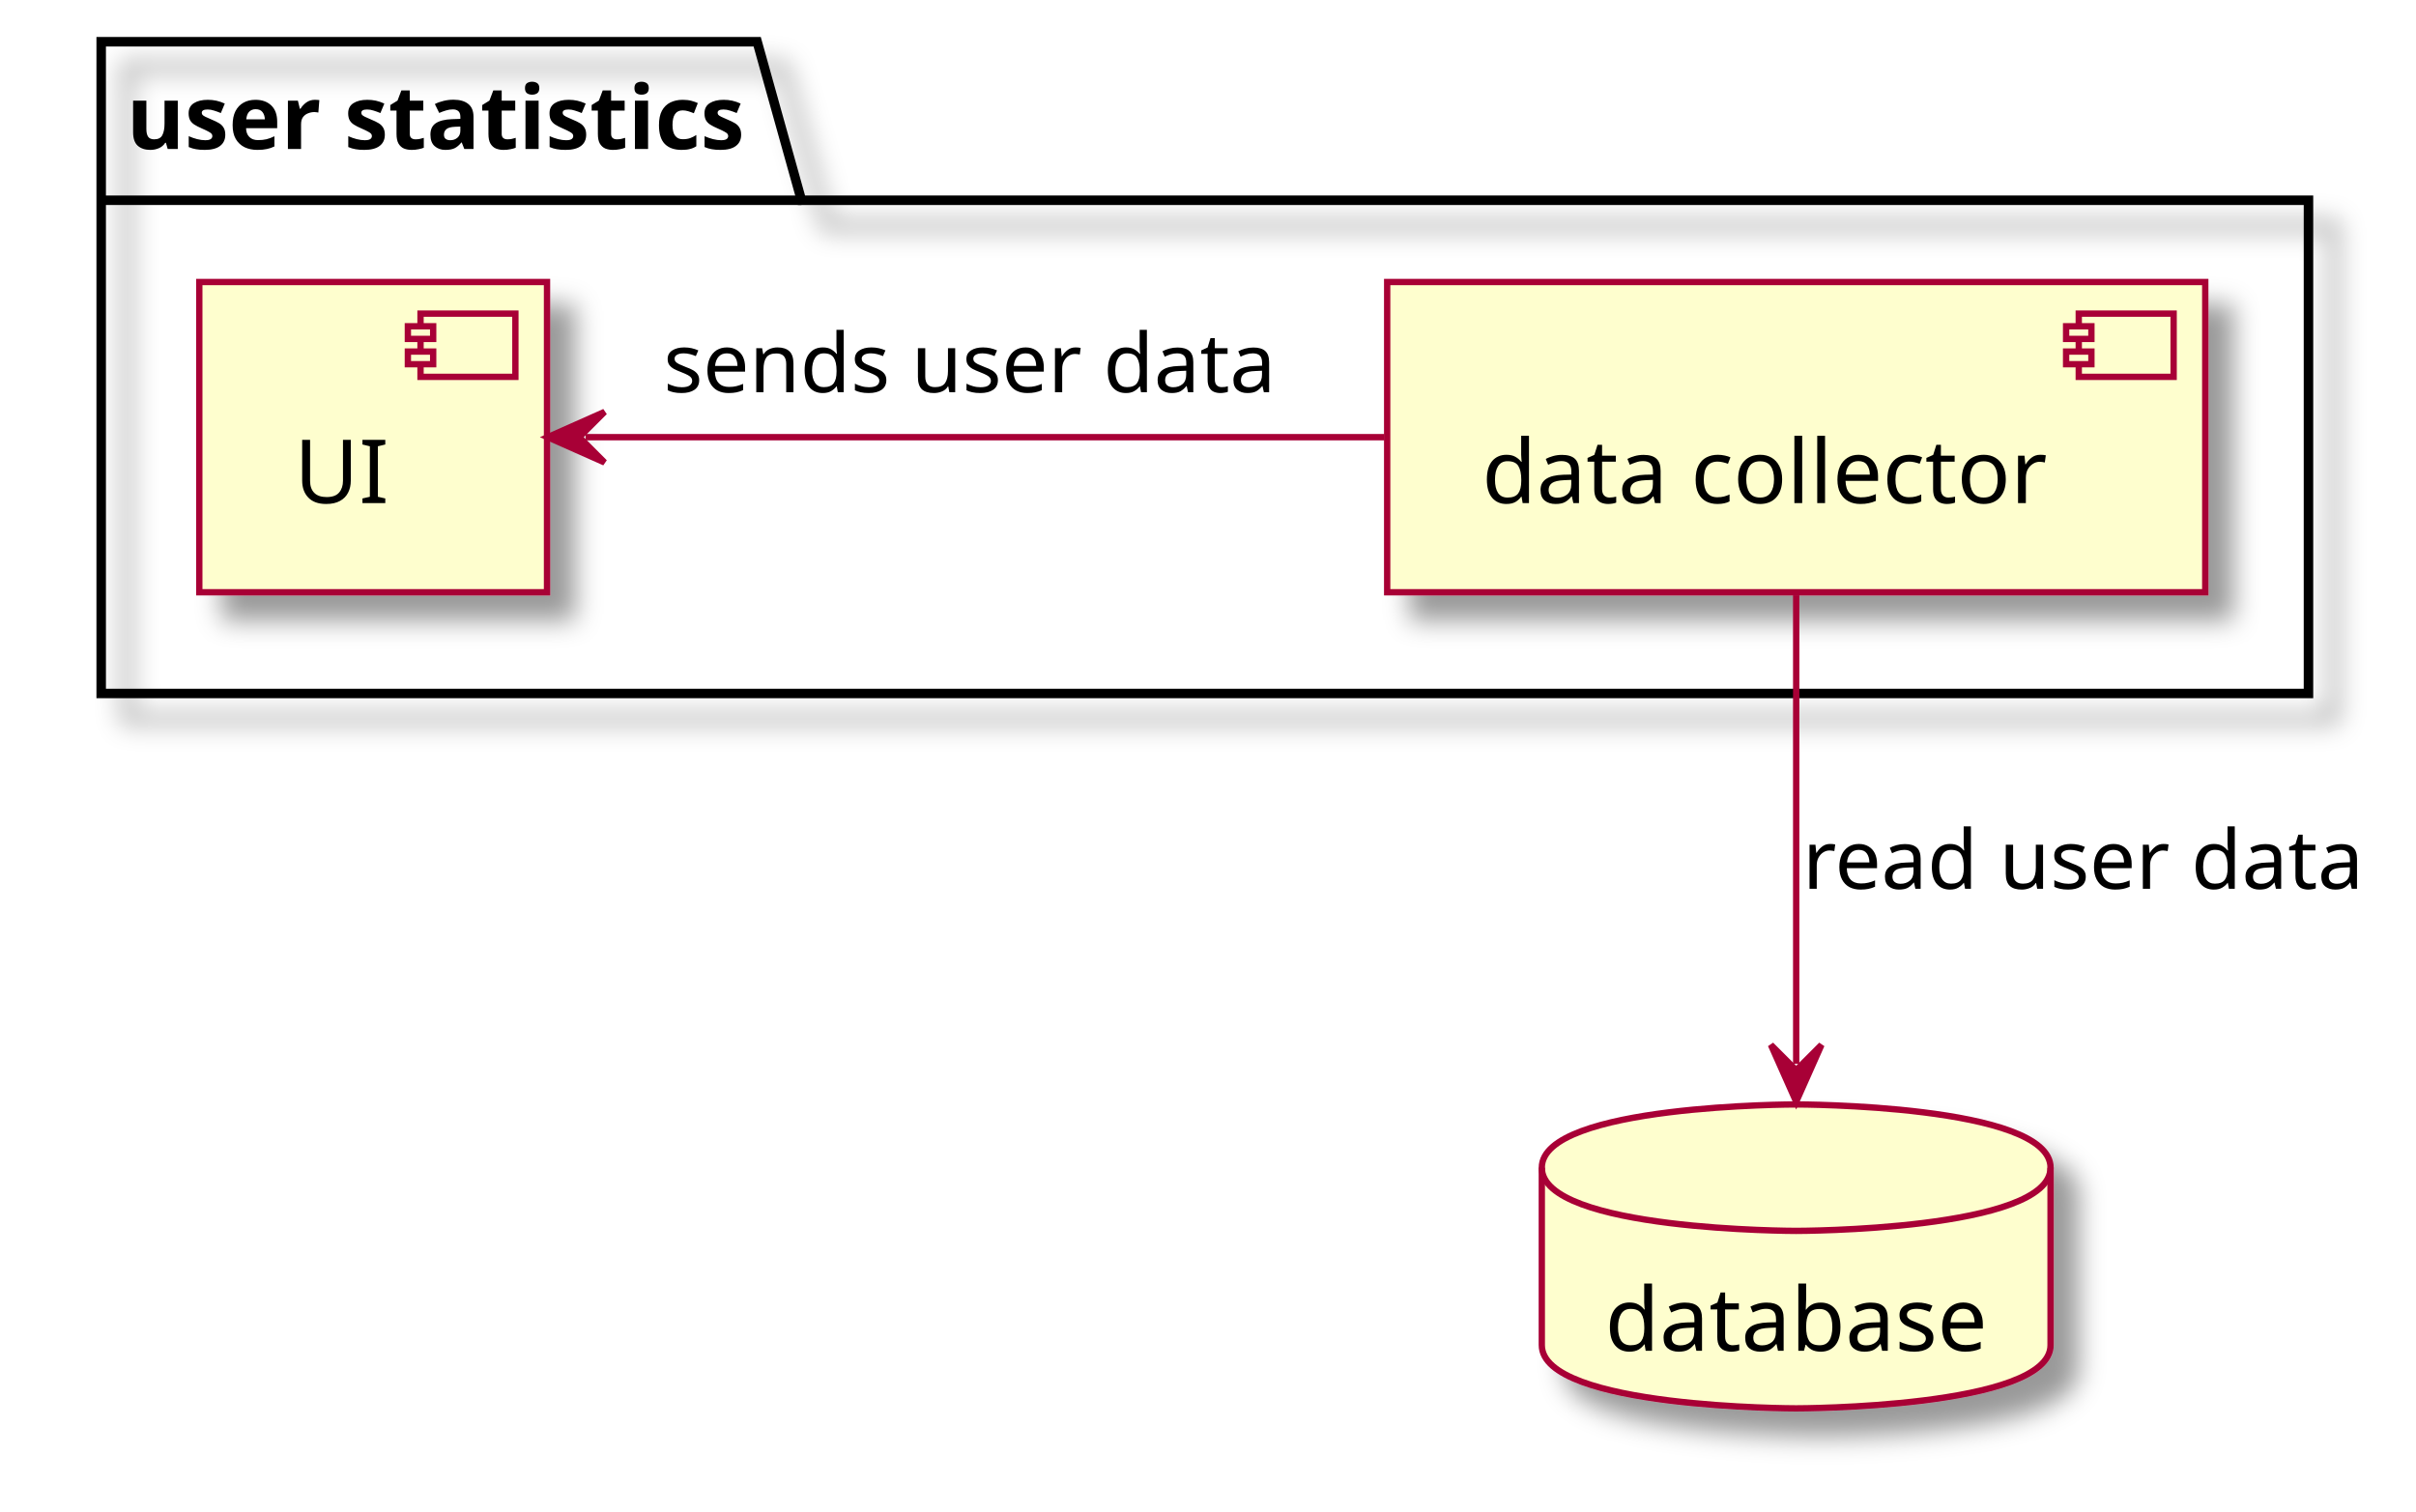
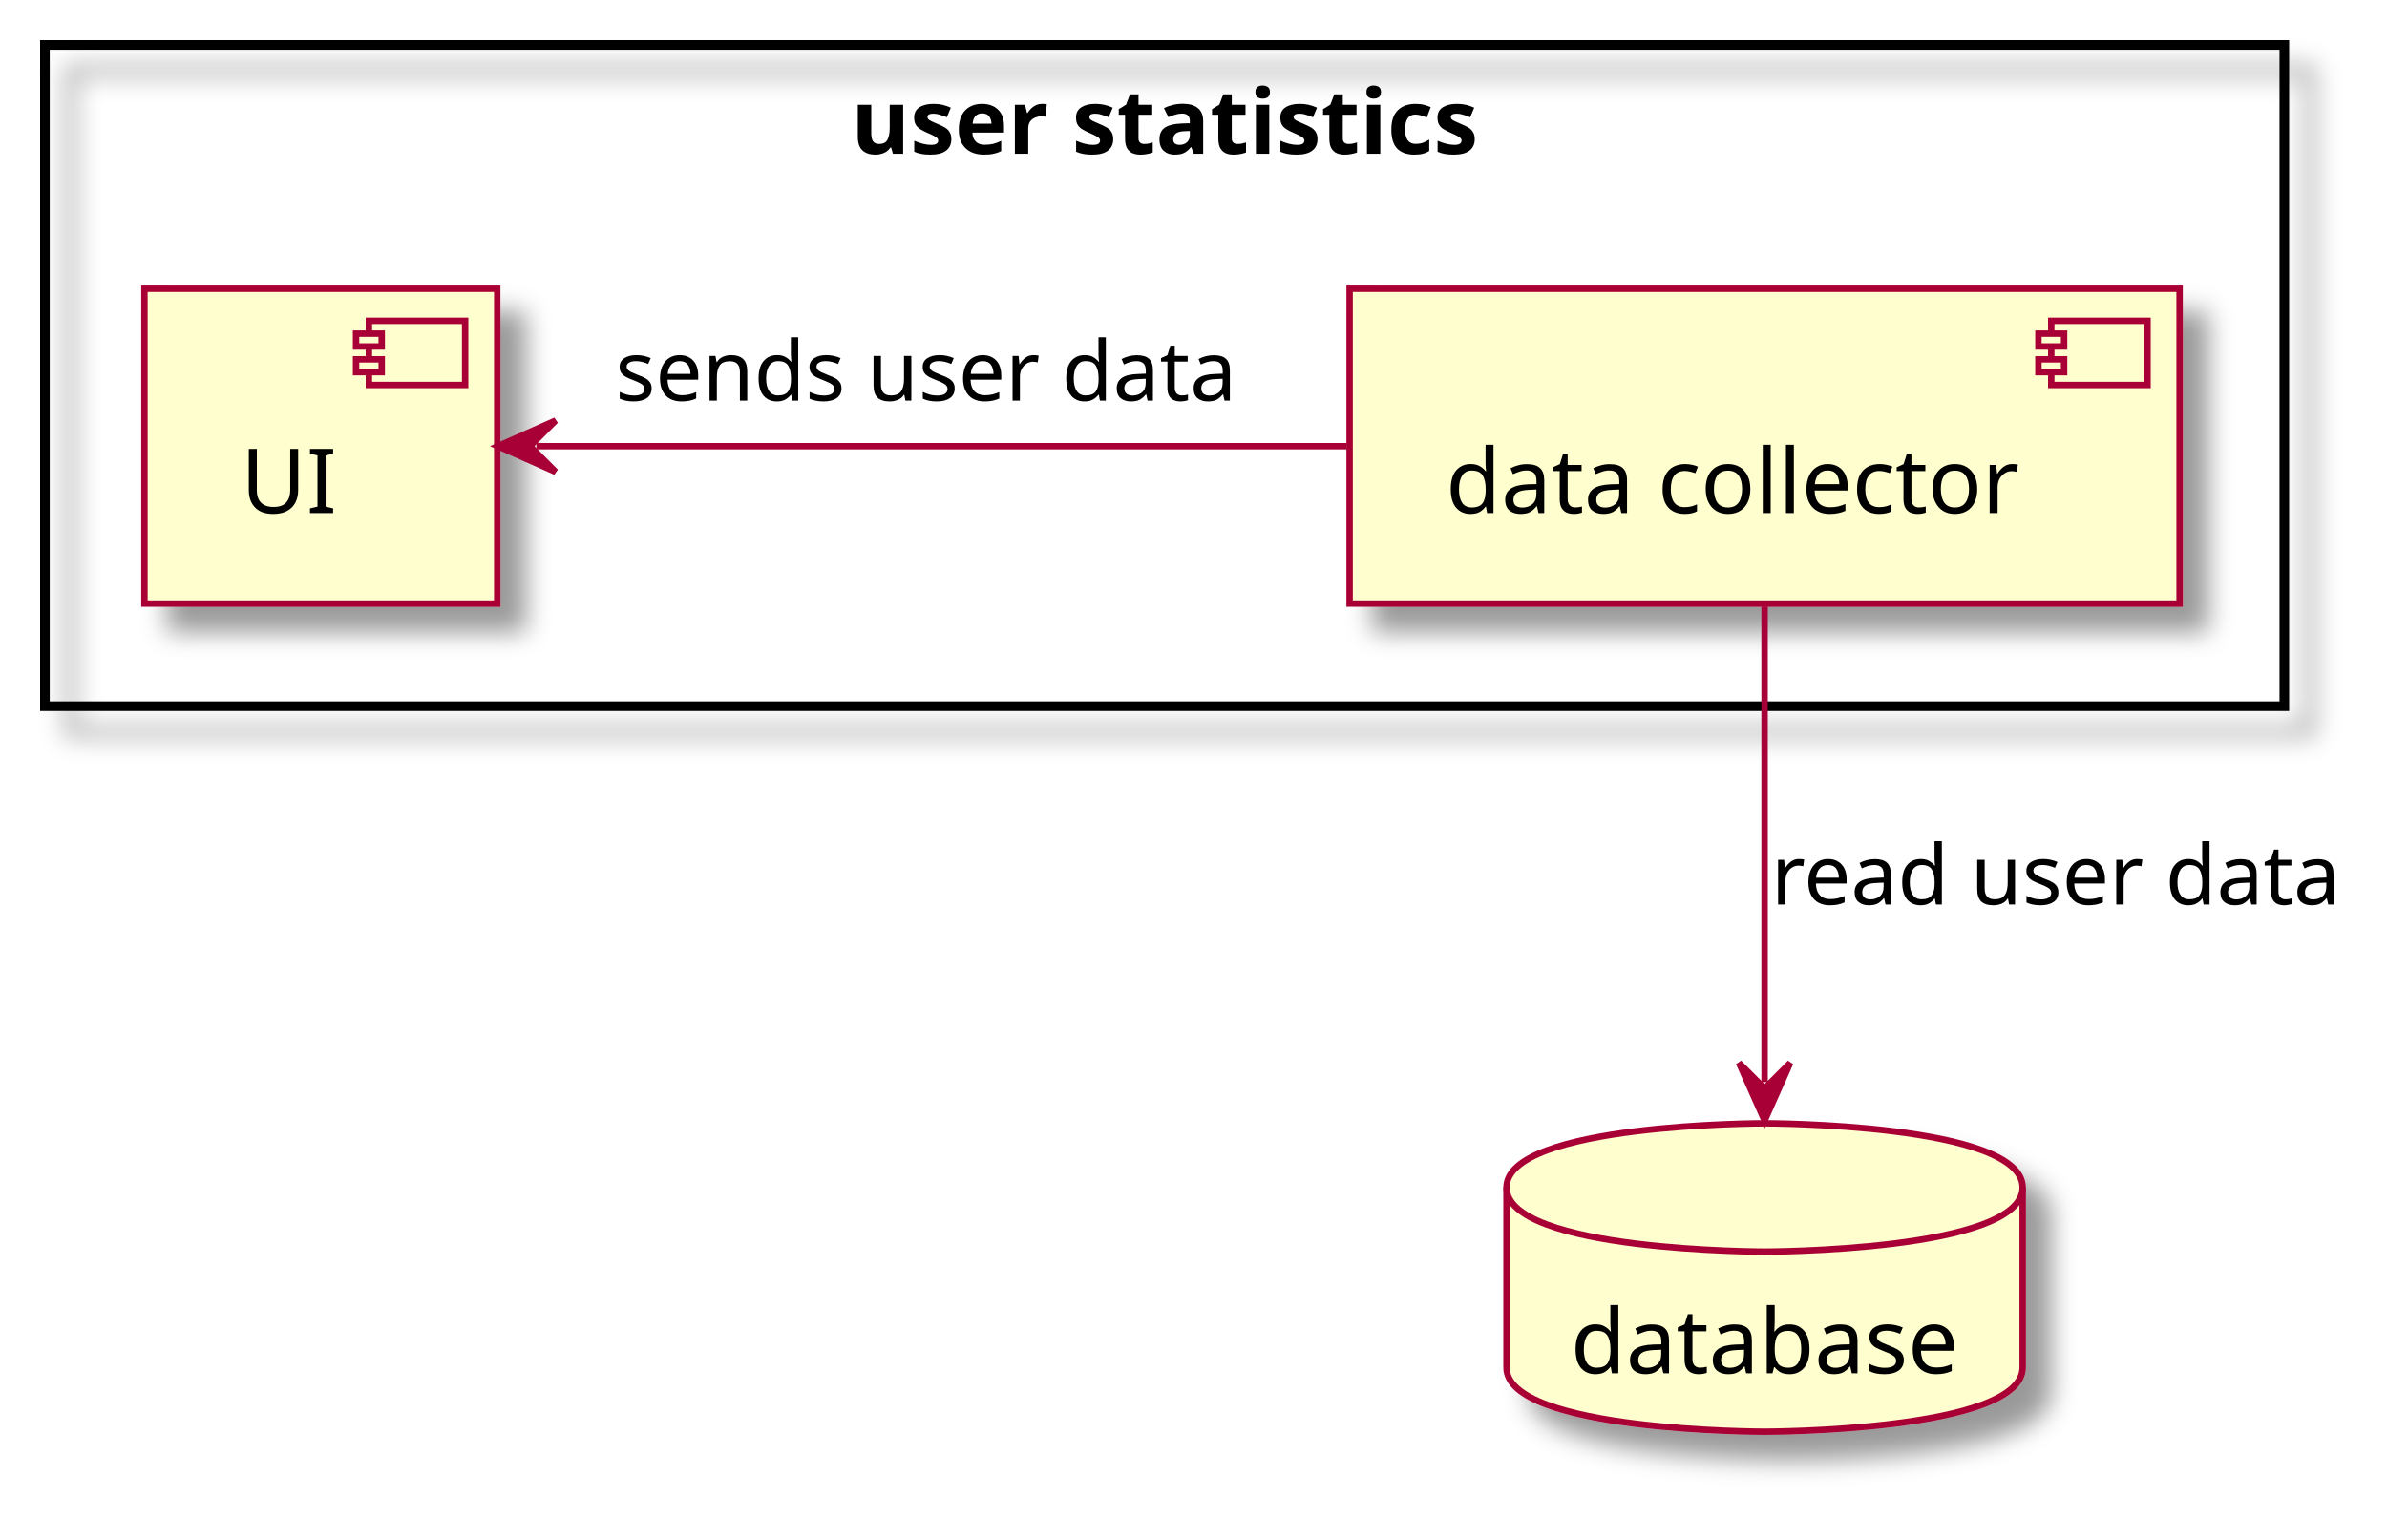
- <svg xmlns="http://www.w3.org/2000/svg" contentStyleType="text/css" height="239px" preserveAspectRatio="none" style="width:382px;height:239px;background:#FFFFFF;" version="1.1" viewBox="0 0 382 239" width="382px" zoomAndPan="magnify">
+ <svg xmlns="http://www.w3.org/2000/svg" contentStyleType="text/css" height="240px" preserveAspectRatio="none" style="width:372px;height:240px;background:#FFFFFF;" version="1.1" viewBox="0 0 372 240" width="372px" zoomAndPan="magnify">
  <defs>
-     <filter height="300%" id="fp97jvedgy3rj" width="300%" x="-1" y="-1">
+     <filter height="300%" id="fyvy8u6feur6w" width="300%" x="-1" y="-1">
      <feGaussianBlur result="blurOut" stdDeviation="2.0" />
      <feColorMatrix in="blurOut" result="blurOut2" type="matrix" values="0 0 0 0 0 0 0 0 0 0 0 0 0 0 0 0 0 0 .4 0" />
      <feOffset dx="4.0" dy="4.0" in="blurOut2" result="blurOut3" />
      <feBlend in="SourceGraphic" in2="blurOut3" mode="normal" />
    </filter>
  </defs>
  <g>
    <g id="cluster_user statistics">
-       <polygon fill="none" filter="url(#fp97jvedgy3rj)" points="16,6.602,119.72,6.602,126.72,31.67,365,31.67,365,109.672,16,109.672,16,6.602" style="stroke:#000000;stroke-width:1.5;" />
-       <line style="stroke:#000000;stroke-width:1.5;" x1="16" x2="126.72" y1="31.67" y2="31.67" />
-       <text fill="#000000" font-family="sans-serif" font-size="14" font-weight="bold" lengthAdjust="spacing" textLength="97.72" x="20" y="23.568">user statistics</text>
+       <rect fill="none" filter="url(#fyvy8u6feur6w)" height="103.07" style="stroke:#000000;stroke-width:1.5;" width="349" x="7" y="7" />
+       <text fill="#000000" font-family="sans-serif" font-size="14" font-weight="bold" lengthAdjust="spacing" textLength="97.72" x="132.64" y="23.966">user statistics</text>
    </g>
    <g id="elem_UI">
-       <rect fill="#FEFECE" filter="url(#fp97jvedgy3rj)" height="49.068" style="stroke:#A80036;stroke-width:1.0;" width="54.98" x="31.51" y="44.602" />
-       <rect fill="#FEFECE" height="10" style="stroke:#A80036;stroke-width:1.0;" width="15" x="66.49" y="49.602" />
-       <rect fill="#FEFECE" height="2" style="stroke:#A80036;stroke-width:1.0;" width="4" x="64.49" y="51.602" />
-       <rect fill="#FEFECE" height="2" style="stroke:#A80036;stroke-width:1.0;" width="4" x="64.49" y="55.602" />
-       <text fill="#000000" font-family="sans-serif" font-size="14" lengthAdjust="spacing" textLength="14.98" x="46.51" y="79.568">UI</text>
+       <rect fill="#FEFECE" filter="url(#fyvy8u6feur6w)" height="49.068" style="stroke:#A80036;stroke-width:1.0;" width="54.98" x="22.51" y="45" />
+       <rect fill="#FEFECE" height="10" style="stroke:#A80036;stroke-width:1.0;" width="15" x="57.49" y="50" />
+       <rect fill="#FEFECE" height="2" style="stroke:#A80036;stroke-width:1.0;" width="4" x="55.49" y="52" />
+       <rect fill="#FEFECE" height="2" style="stroke:#A80036;stroke-width:1.0;" width="4" x="55.49" y="56" />
+       <text fill="#000000" font-family="sans-serif" font-size="14" lengthAdjust="spacing" textLength="14.98" x="37.51" y="79.966">UI</text>
    </g>
    <g id="elem_data collector">
-       <rect fill="#FEFECE" filter="url(#fp97jvedgy3rj)" height="49.068" style="stroke:#A80036;stroke-width:1.0;" width="129.348" x="219.33" y="44.602" />
-       <rect fill="#FEFECE" height="10" style="stroke:#A80036;stroke-width:1.0;" width="15" x="328.678" y="49.602" />
-       <rect fill="#FEFECE" height="2" style="stroke:#A80036;stroke-width:1.0;" width="4" x="326.678" y="51.602" />
-       <rect fill="#FEFECE" height="2" style="stroke:#A80036;stroke-width:1.0;" width="4" x="326.678" y="55.602" />
-       <text fill="#000000" font-family="sans-serif" font-size="14" lengthAdjust="spacing" textLength="89.348" x="234.33" y="79.568">data collector</text>
+       <rect fill="#FEFECE" filter="url(#fyvy8u6feur6w)" height="49.068" style="stroke:#A80036;stroke-width:1.0;" width="129.348" x="210.33" y="45" />
+       <rect fill="#FEFECE" height="10" style="stroke:#A80036;stroke-width:1.0;" width="15" x="319.678" y="50" />
+       <rect fill="#FEFECE" height="2" style="stroke:#A80036;stroke-width:1.0;" width="4" x="317.678" y="52" />
+       <rect fill="#FEFECE" height="2" style="stroke:#A80036;stroke-width:1.0;" width="4" x="317.678" y="56" />
+       <text fill="#000000" font-family="sans-serif" font-size="14" lengthAdjust="spacing" textLength="89.348" x="225.33" y="79.966">data collector</text>
    </g>
    <g id="elem_database">
-       <path d="M243.78,184.672 C243.78,174.672 283.999,174.672 283.999,174.672 C283.999,174.672 324.218,174.672 324.218,184.672 L324.218,212.74 C324.218,222.74 283.999,222.74 283.999,222.74 C283.999,222.74 243.78,222.74 243.78,212.74 L243.78,184.672 " fill="#FEFECE" filter="url(#fp97jvedgy3rj)" style="stroke:#A80036;stroke-width:1.0;" />
-       <path d="M243.78,184.672 C243.78,194.672 283.999,194.672 283.999,194.672 C283.999,194.672 324.218,194.672 324.218,184.672 " fill="none" style="stroke:#A80036;stroke-width:1.0;" />
-       <text fill="#000000" font-family="sans-serif" font-size="14" lengthAdjust="spacing" textLength="60.438" x="253.78" y="213.638">database</text>
+       <path d="M234.78,185.07 C234.78,175.07 274.999,175.07 274.999,175.07 C274.999,175.07 315.218,175.07 315.218,185.07 L315.218,213.138 C315.218,223.138 274.999,223.138 274.999,223.138 C274.999,223.138 234.78,223.138 234.78,213.138 L234.78,185.07 " fill="#FEFECE" filter="url(#fyvy8u6feur6w)" style="stroke:#A80036;stroke-width:1.0;" />
+       <path d="M234.78,185.07 C234.78,195.07 274.999,195.07 274.999,195.07 C274.999,195.07 315.218,195.07 315.218,185.07 " fill="none" style="stroke:#A80036;stroke-width:1.0;" />
+       <text fill="#000000" font-family="sans-serif" font-size="14" lengthAdjust="spacing" textLength="60.438" x="244.78" y="214.036">database</text>
    </g>
    <g id="link_UI_data collector">
-       <path d="M92.59,69.142 C125.33,69.142 175.01,69.142 218.9,69.142 " fill="none" id="UI-backto-data collector" style="stroke:#A80036;stroke-width:1.0;" />
-       <polygon fill="#A80036" points="86.59,69.142,95.59,73.142,91.59,69.142,95.59,65.142,86.59,69.142" style="stroke:#A80036;stroke-width:1.0;" />
-       <text fill="#000000" font-family="sans-serif" font-size="13" lengthAdjust="spacing" textLength="96.811" x="104.91" y="62.039">sends user data</text>
+       <path d="M83.59,69.54 C116.33,69.54 166.01,69.54 209.9,69.54 " fill="none" id="UI-backto-data collector" style="stroke:#A80036;stroke-width:1.0;" />
+       <polygon fill="#A80036" points="77.59,69.54,86.59,73.54,82.59,69.54,86.59,65.54,77.59,69.54" style="stroke:#A80036;stroke-width:1.0;" />
+       <text fill="#000000" font-family="sans-serif" font-size="13" lengthAdjust="spacing" textLength="96.811" x="95.91" y="62.437">sends user data</text>
    </g>
    <g id="link_data collector_database">
-       <path d="M284,94.132 C284,117.082 284,145.482 284,168.252 " fill="none" id="data collector-to-database" style="stroke:#A80036;stroke-width:1.0;" />
-       <polygon fill="#A80036" points="284,174.252,288,165.252,284,169.252,280,165.252,284,174.252" style="stroke:#A80036;stroke-width:1.0;" />
-       <text fill="#000000" font-family="sans-serif" font-size="13" lengthAdjust="spacing" textLength="88.985" x="285" y="140.569">read user data</text>
+       <path d="M275,94.53 C275,117.48 275,145.88 275,168.65 " fill="none" id="data collector-to-database" style="stroke:#A80036;stroke-width:1.0;" />
+       <polygon fill="#A80036" points="275,174.65,279,165.65,275,169.65,271,165.65,275,174.65" style="stroke:#A80036;stroke-width:1.0;" />
+       <text fill="#000000" font-family="sans-serif" font-size="13" lengthAdjust="spacing" textLength="88.985" x="276" y="140.967">read user data</text>
    </g>
  </g>
</svg>
